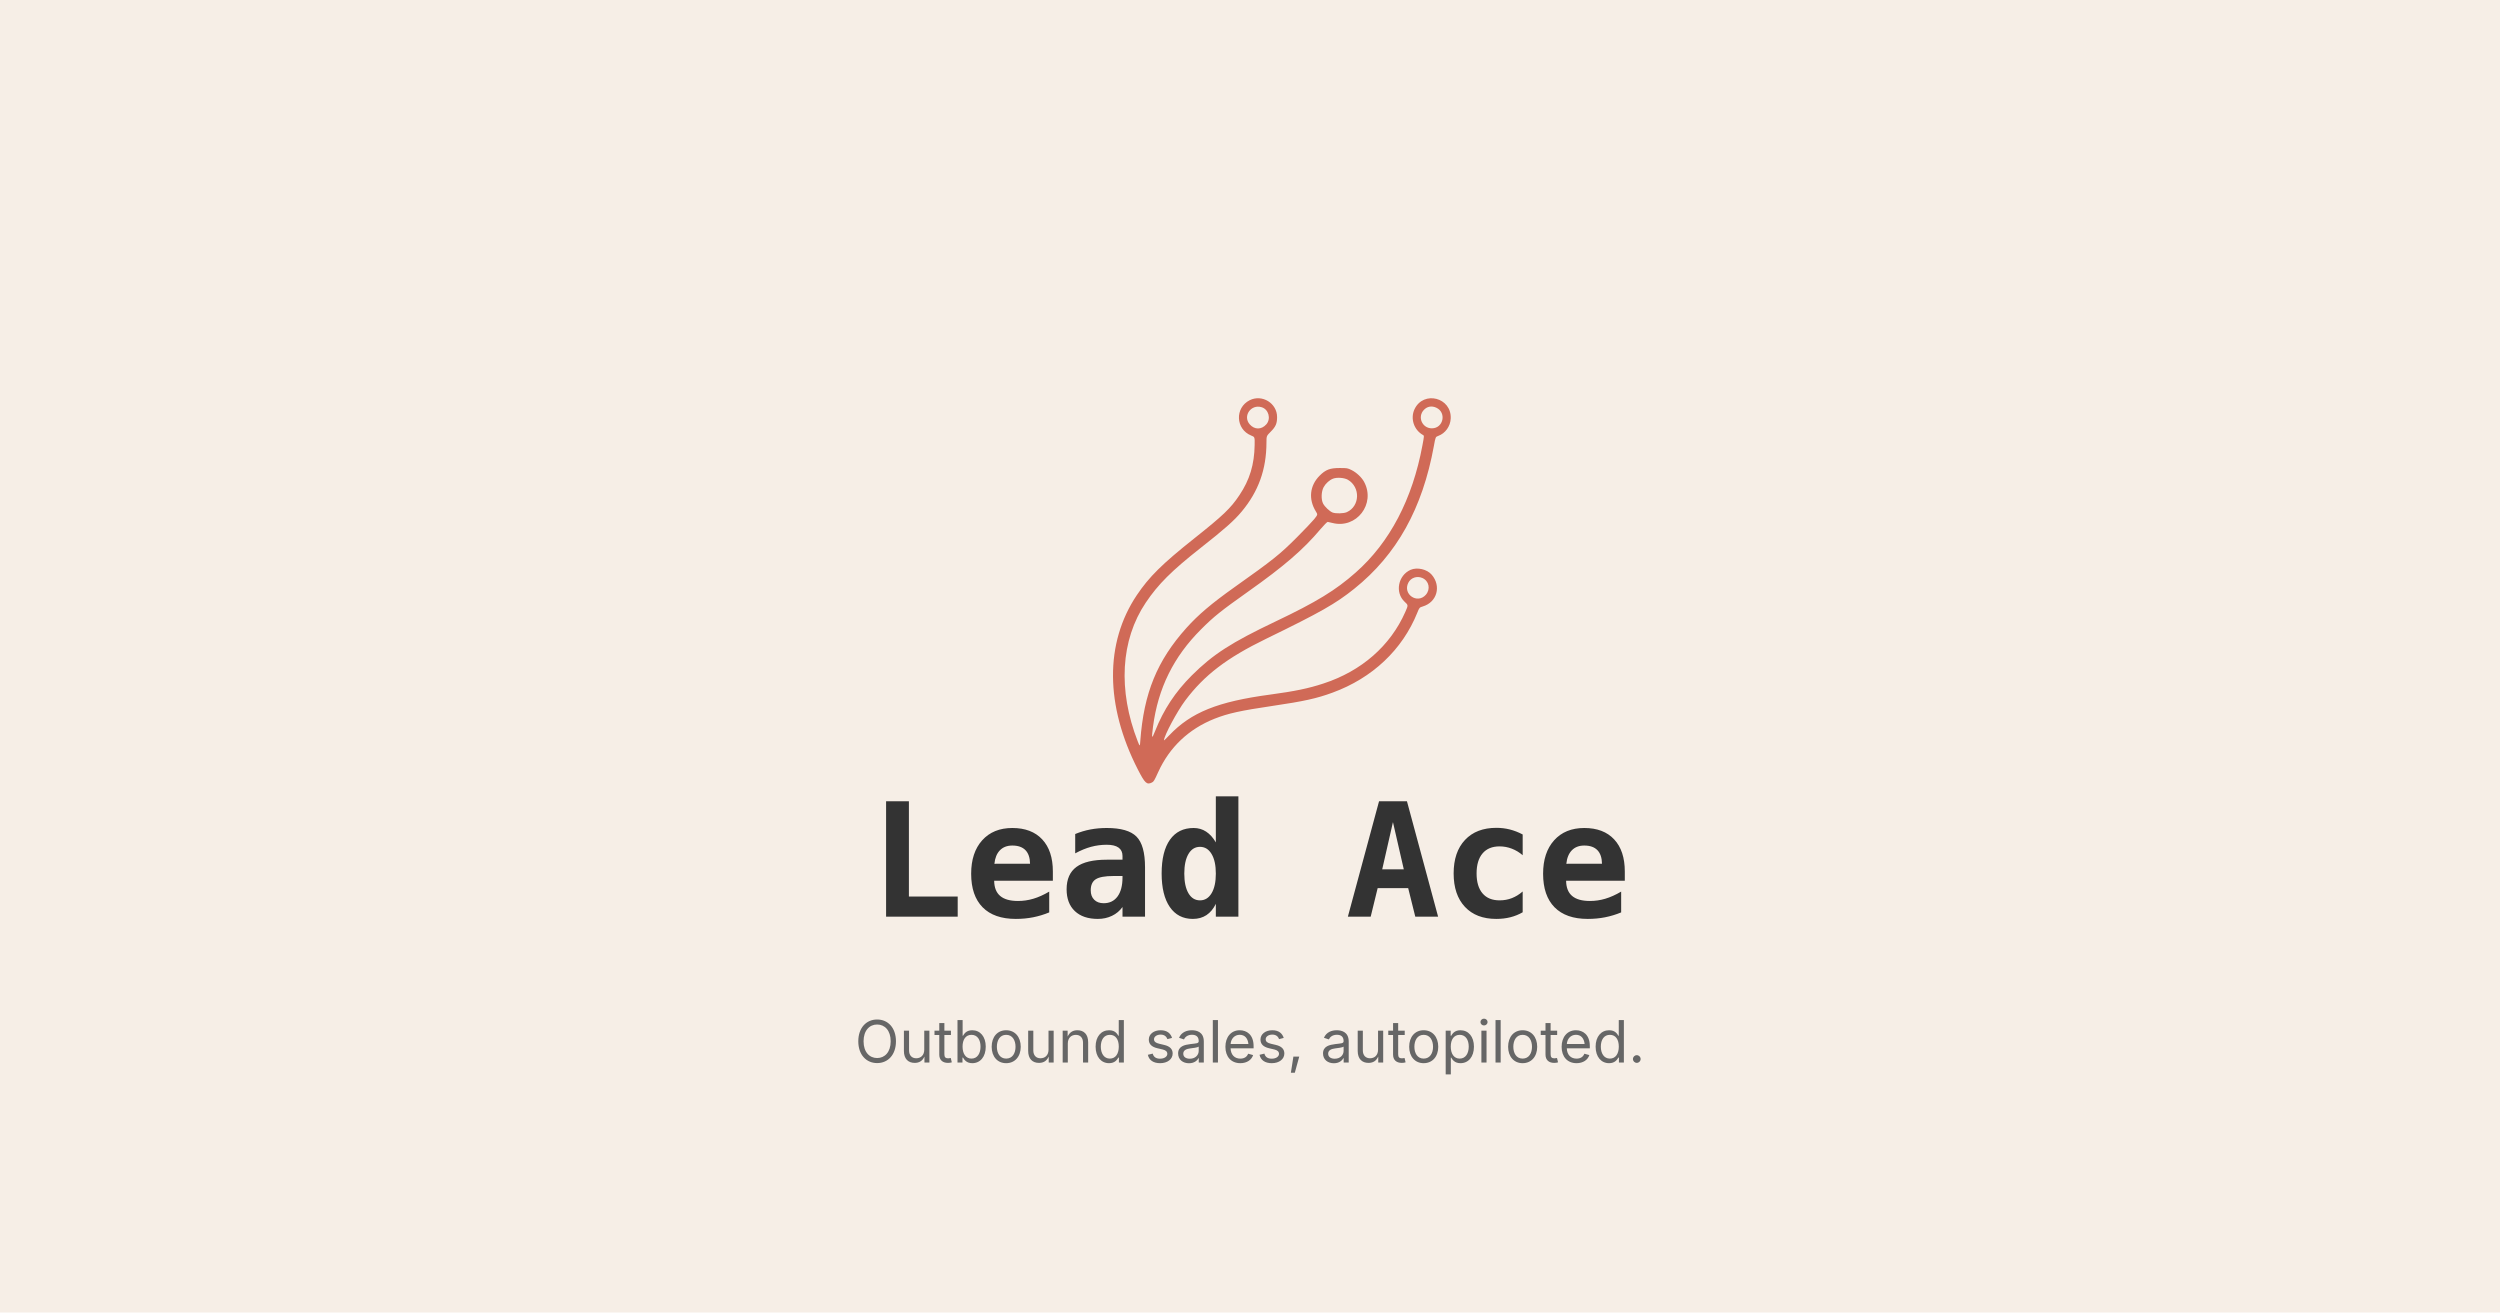
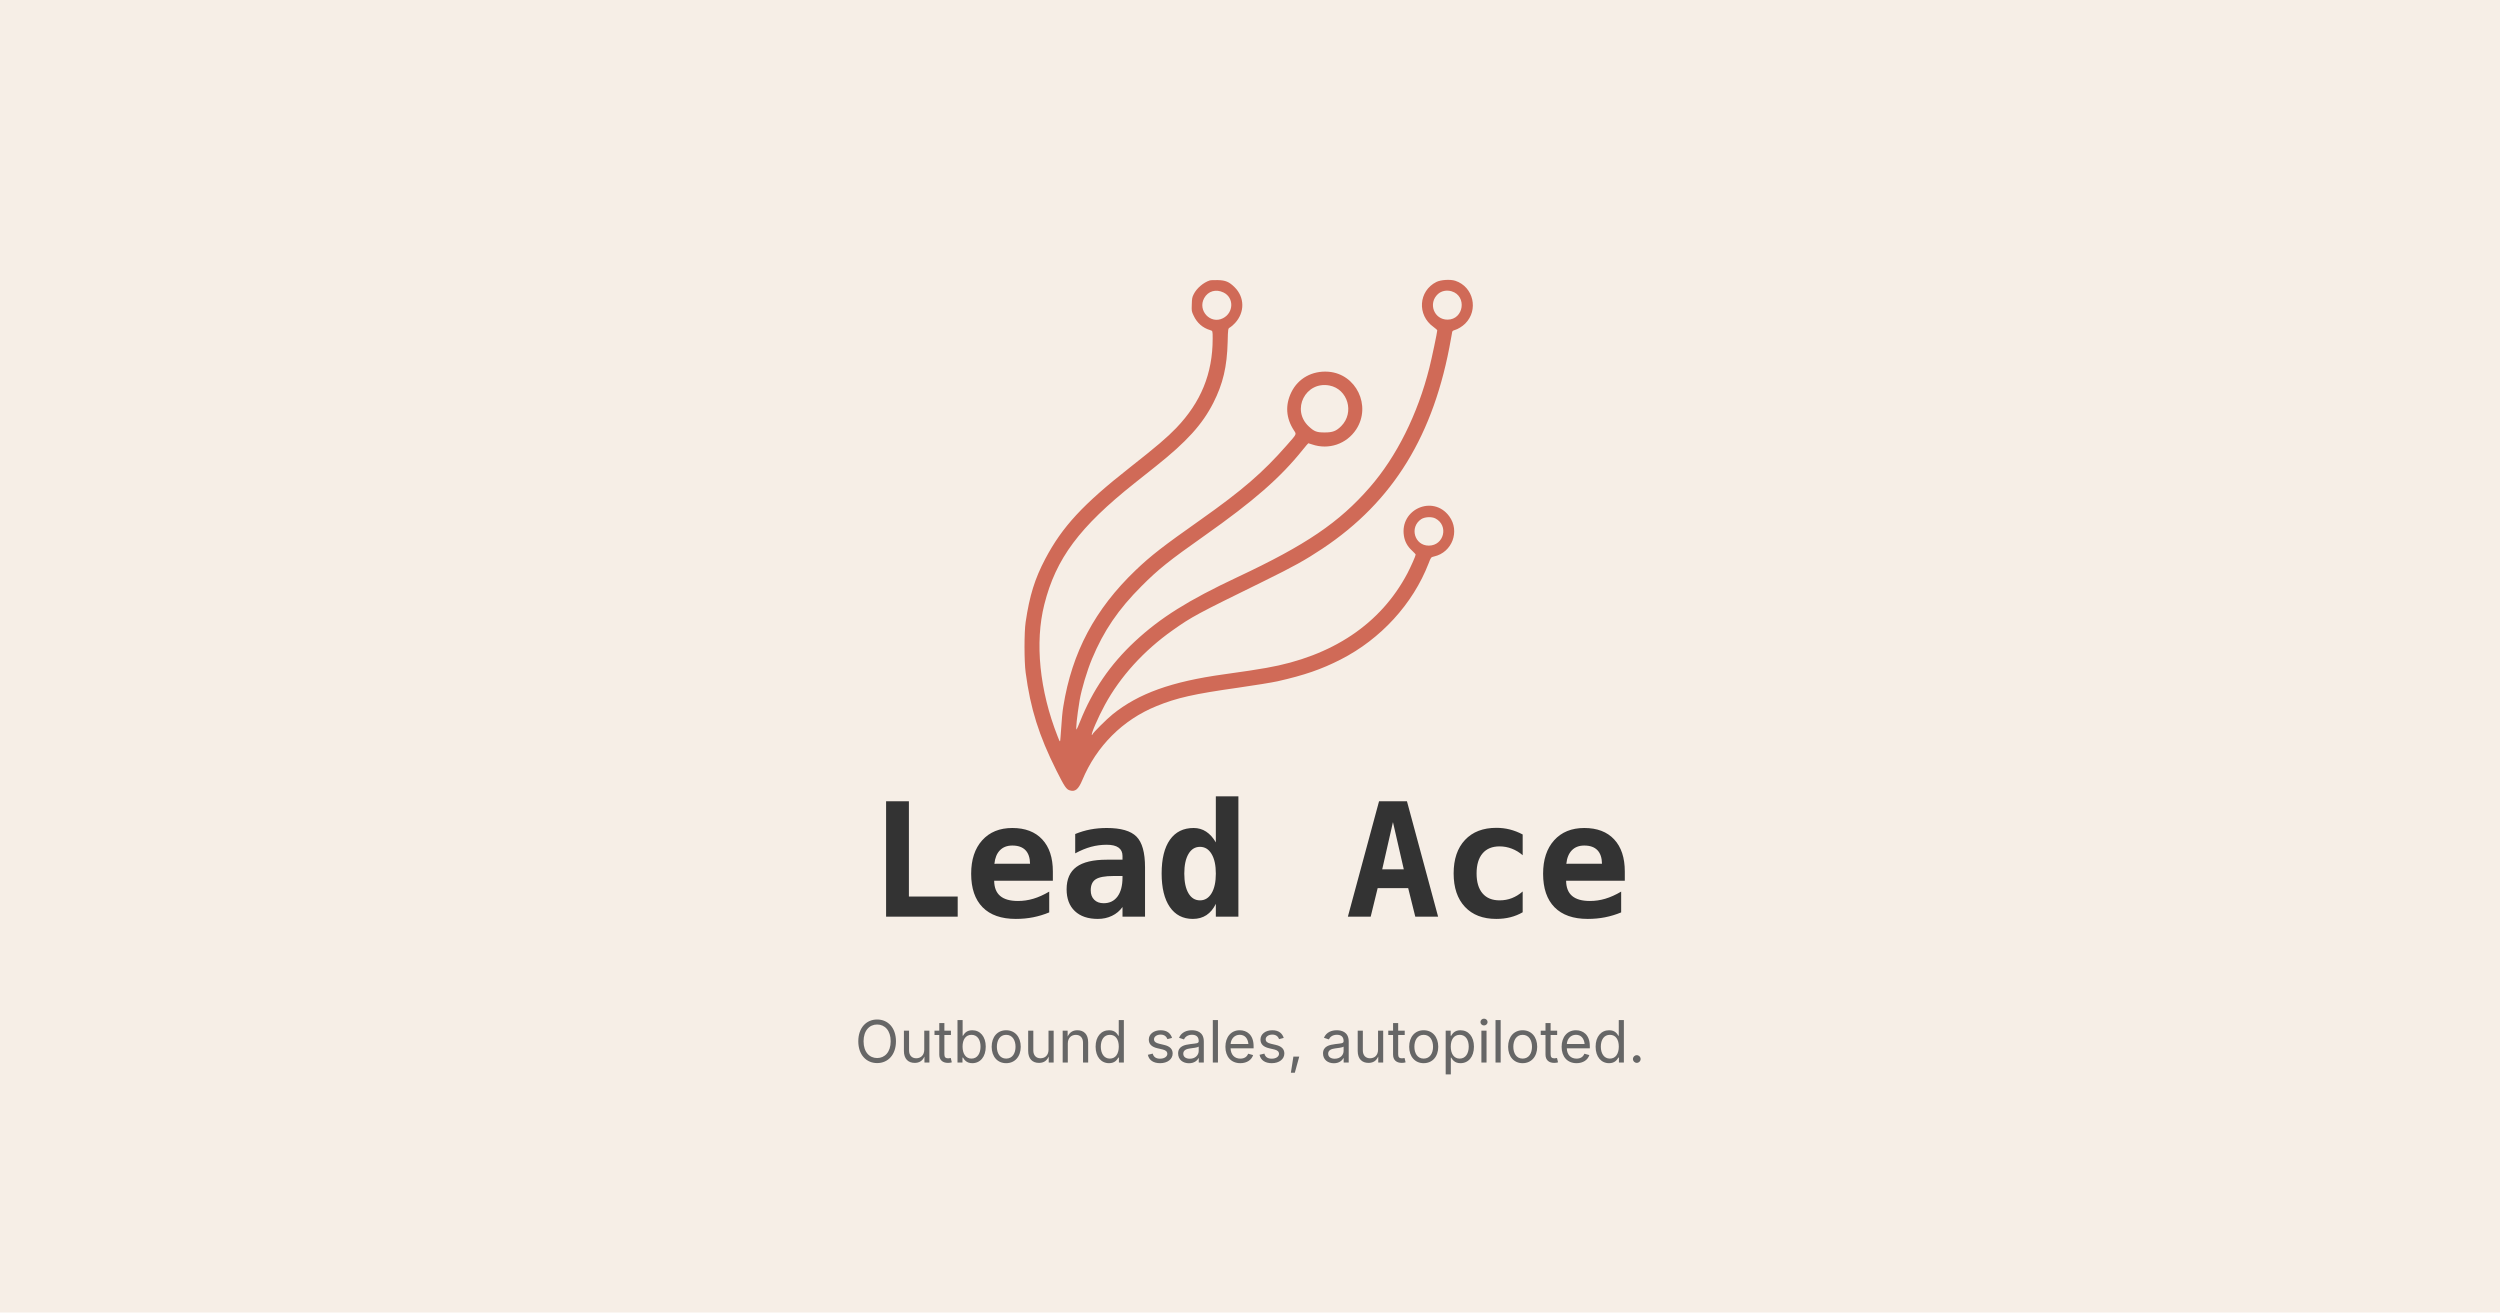
<svg xmlns="http://www.w3.org/2000/svg" viewBox="0 0 1200 630" width="1200" height="630">
  <rect width="1200" height="630" fill="#F6EEE6" />
-   <g transform="translate(460 130)">
-     <g transform="translate(0 0) scale(0.3)">
-       <g fill="#D06A57" transform="translate(0,1024) scale(0.1,-0.1)">
-         <path d="M4662 8170 c-240 -121 -227 -463 23 -565 58 -23 58 -23 56 -152 -5 -312 -79 -557 -244 -803 -140 -210 -260 -324 -727 -695 -506 -402 -719 -612 -915 -905 -513 -766 -507 -1764 18 -2790 113 -220 143 -248 226 -206 28 15 36 28 99 166 181 399 489 690 902 854 218 86 414 129 935 206 490 72 703 119 952 211 637 233 1118 686 1357 1280 33 82 33 82 90 100 226 69 296 325 140 507 -75 88 -233 124 -338 78 -201 -89 -253 -364 -96 -510 60 -56 60 -53 11 -165 -239 -541 -700 -945 -1310 -1144 -237 -78 -458 -124 -851 -177 -842 -113 -1265 -284 -1615 -651 -47 -50 -85 -86 -85 -82 0 71 209 463 341 639 304 405 663 680 1294 987 871 424 1110 560 1411 801 680 546 1090 1282 1273 2285 26 144 26 144 70 160 112 41 193 152 199 276 18 338 -435 455 -579 151 -70 -149 -10 -332 136 -413 19 -11 19 -14 -9 -163 -160 -863 -523 -1556 -1067 -2036 -322 -285 -632 -474 -1281 -783 -711 -338 -1005 -528 -1344 -866 -263 -263 -449 -545 -584 -885 -56 -140 -60 -131 -35 67 80 614 329 1119 770 1558 204 205 317 294 755 605 574 406 881 672 1153 995 57 67 108 119 117 118 8 -1 42 -9 75 -17 385 -99 697 306 507 658 -38 71 -122 150 -200 188 -64 32 -71 33 -192 33 -154 0 -223 -26 -319 -122 -159 -159 -182 -376 -61 -572 32 -51 32 -51 -26 -124 -32 -39 -155 -169 -274 -288 -275 -276 -383 -362 -1002 -801 -369 -262 -578 -440 -768 -651 -470 -524 -682 -1043 -738 -1802 -7 -100 -7 -100 -41 -15 -320 820 -274 1624 128 2221 197 294 414 510 876 874 384 302 538 438 660 585 268 322 394 674 395 1101 0 107 0 107 68 175 80 80 102 131 102 234 0 222 -239 369 -438 270z m190 -112 c113 -33 154 -185 76 -274 -78 -88 -189 -88 -266 0 -115 132 19 326 190 274z m2794 -7 c169 -77 116 -330 -69 -331 -155 0 -235 181 -129 294 53 57 125 70 198 37z m-1413 -1154 c203 -119 193 -423 -17 -518 -51 -23 -180 -26 -231 -5 -46 20 -122 91 -148 141 -35 65 -31 193 8 264 33 60 93 114 151 136 63 24 180 15 237 -18z m1190 -1571 c108 -46 136 -178 57 -269 -136 -154 -374 9 -280 193 40 79 137 113 223 76z" />
-       </g>
+   <g transform="translate(460 110) scale(0.28)">
+     <g fill="#D06A57" transform="translate(0,1024) scale(0.1,-0.1)">
+       <path d="M4310 9361 c-110 -36 -224 -134 -275 -236 -27 -54 -30 -71 -33 -176 -4 -115 -3 -118 31 -190 58 -126 156 -212 285 -250 42 -12 42 -12 42 -146 0 -598 -201 -1090 -625 -1532 -156 -162 -335 -315 -795 -677 -803 -631 -1157 -1013 -1449 -1565 -179 -339 -270 -629 -337 -1084 -26 -172 -26 -672 0 -865 82 -620 227 -1080 527 -1680 141 -280 170 -323 230 -341 92 -28 147 17 214 176 244 585 695 1034 1270 1268 349 143 637 208 1405 317 269 38 586 90 675 110 458 104 746 203 1080 373 686 350 1238 953 1506 1646 42 108 42 108 95 120 310 70 447 435 259 690 -275 373 -852 121 -776 -339 16 -98 61 -179 136 -248 36 -33 65 -65 65 -71 0 -22 -81 -204 -141 -320 -457 -867 -1287 -1424 -2419 -1622 -202 -35 -339 -56 -725 -110 -902 -125 -1464 -327 -1910 -686 -99 -79 -345 -325 -345 -343 0 -6 -4 -10 -10 -10 -24 0 106 303 222 515 264 486 669 931 1162 1279 335 236 397 269 1568 844 497 244 705 359 998 554 1218 810 1918 1952 2205 3598 9 52 18 105 21 117 3 16 15 25 42 33 55 15 132 62 181 111 234 233 142 631 -169 734 -85 28 -248 18 -325 -20 -307 -154 -334 -568 -51 -770 36 -26 66 -53 66 -60 0 -32 -94 -479 -135 -641 -200 -797 -561 -1521 -1022 -2050 -525 -603 -1092 -987 -2268 -1539 -843 -396 -1323 -697 -1758 -1102 -424 -395 -728 -840 -942 -1378 -26 -66 -52 -124 -57 -130 -19 -19 5 218 51 497 32 189 126 504 213 713 201 481 451 848 848 1245 290 291 469 434 1080 865 846 597 1301 995 1684 1473 49 61 93 112 96 112 4 0 32 -9 64 -20 285 -98 593 7 757 258 263 403 0 951 -476 988 -277 21 -519 -112 -636 -351 -108 -221 -93 -443 43 -653 47 -73 56 -54 -122 -257 -408 -466 -763 -772 -1475 -1275 -652 -460 -853 -616 -1116 -867 -698 -669 -1090 -1407 -1239 -2333 -17 -103 -24 -180 -48 -525 -7 -100 -7 -100 -50 10 -310 787 -393 1609 -228 2261 198 787 602 1329 1549 2081 122 97 287 229 367 292 525 418 792 712 981 1083 166 327 235 619 246 1044 6 231 6 231 40 249 19 11 58 44 86 75 170 184 167 443 -7 615 -94 93 -155 119 -291 122 -60 1 -121 -1 -135 -6z m237 -207 c181 -88 175 -347 -11 -441 -214 -109 -439 133 -321 346 67 120 201 159 332 95z m3909 21 c268 -80 210 -486 -70 -486 -232 0 -337 281 -164 439 59 54 150 72 234 47z m-2095 -1615 c316 -60 434 -464 203 -696 -86 -86 -146 -109 -284 -109 -137 0 -177 15 -272 103 -306 284 -57 779 353 702z m1817 -2279 c232 -120 149 -465 -113 -466 -244 -1 -336 315 -131 453 60 40 179 47 244 13z" />
    </g>
  </g>
  <text x="600" y="440" text-anchor="middle" fill="#333333" font-family="JetBrains Mono, SF Mono, monospace" font-size="76" font-weight="600">Lead Ace</text>
  <text x="600" y="510" text-anchor="middle" fill="#666666" font-family="Inter, -apple-system, sans-serif" font-size="28" font-weight="400">Outbound sales, autopiloted.</text>
</svg>
